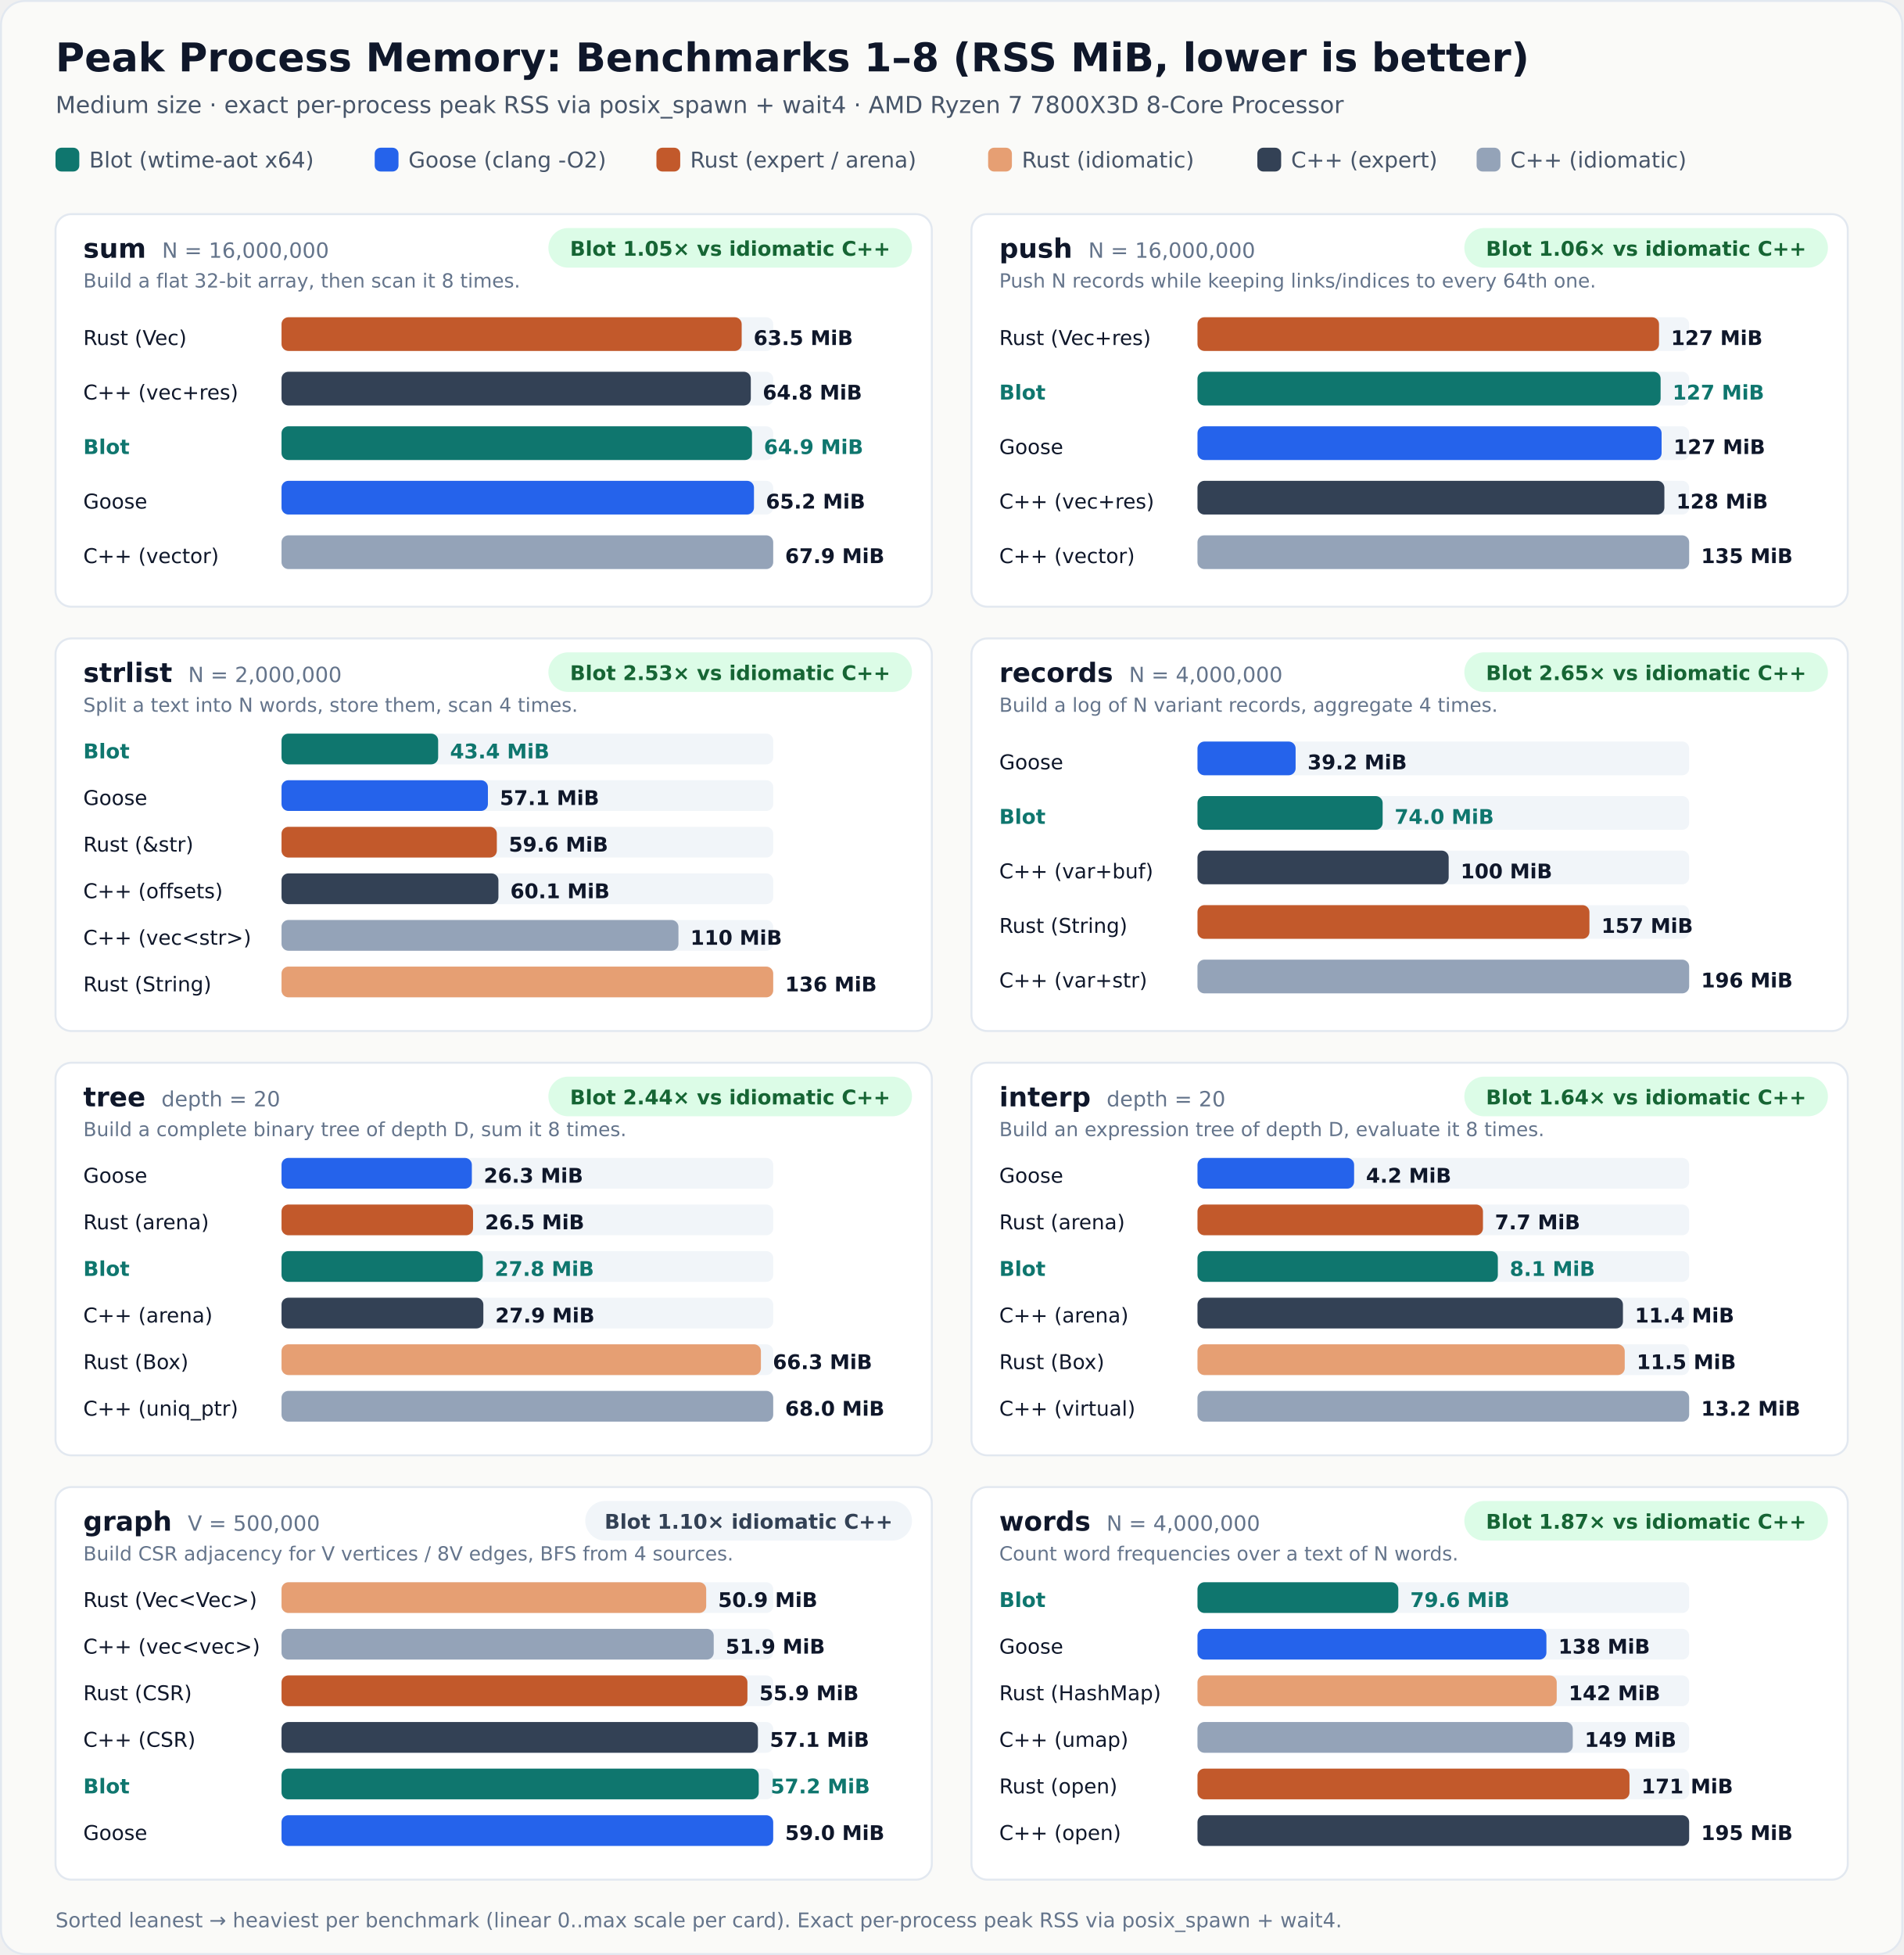
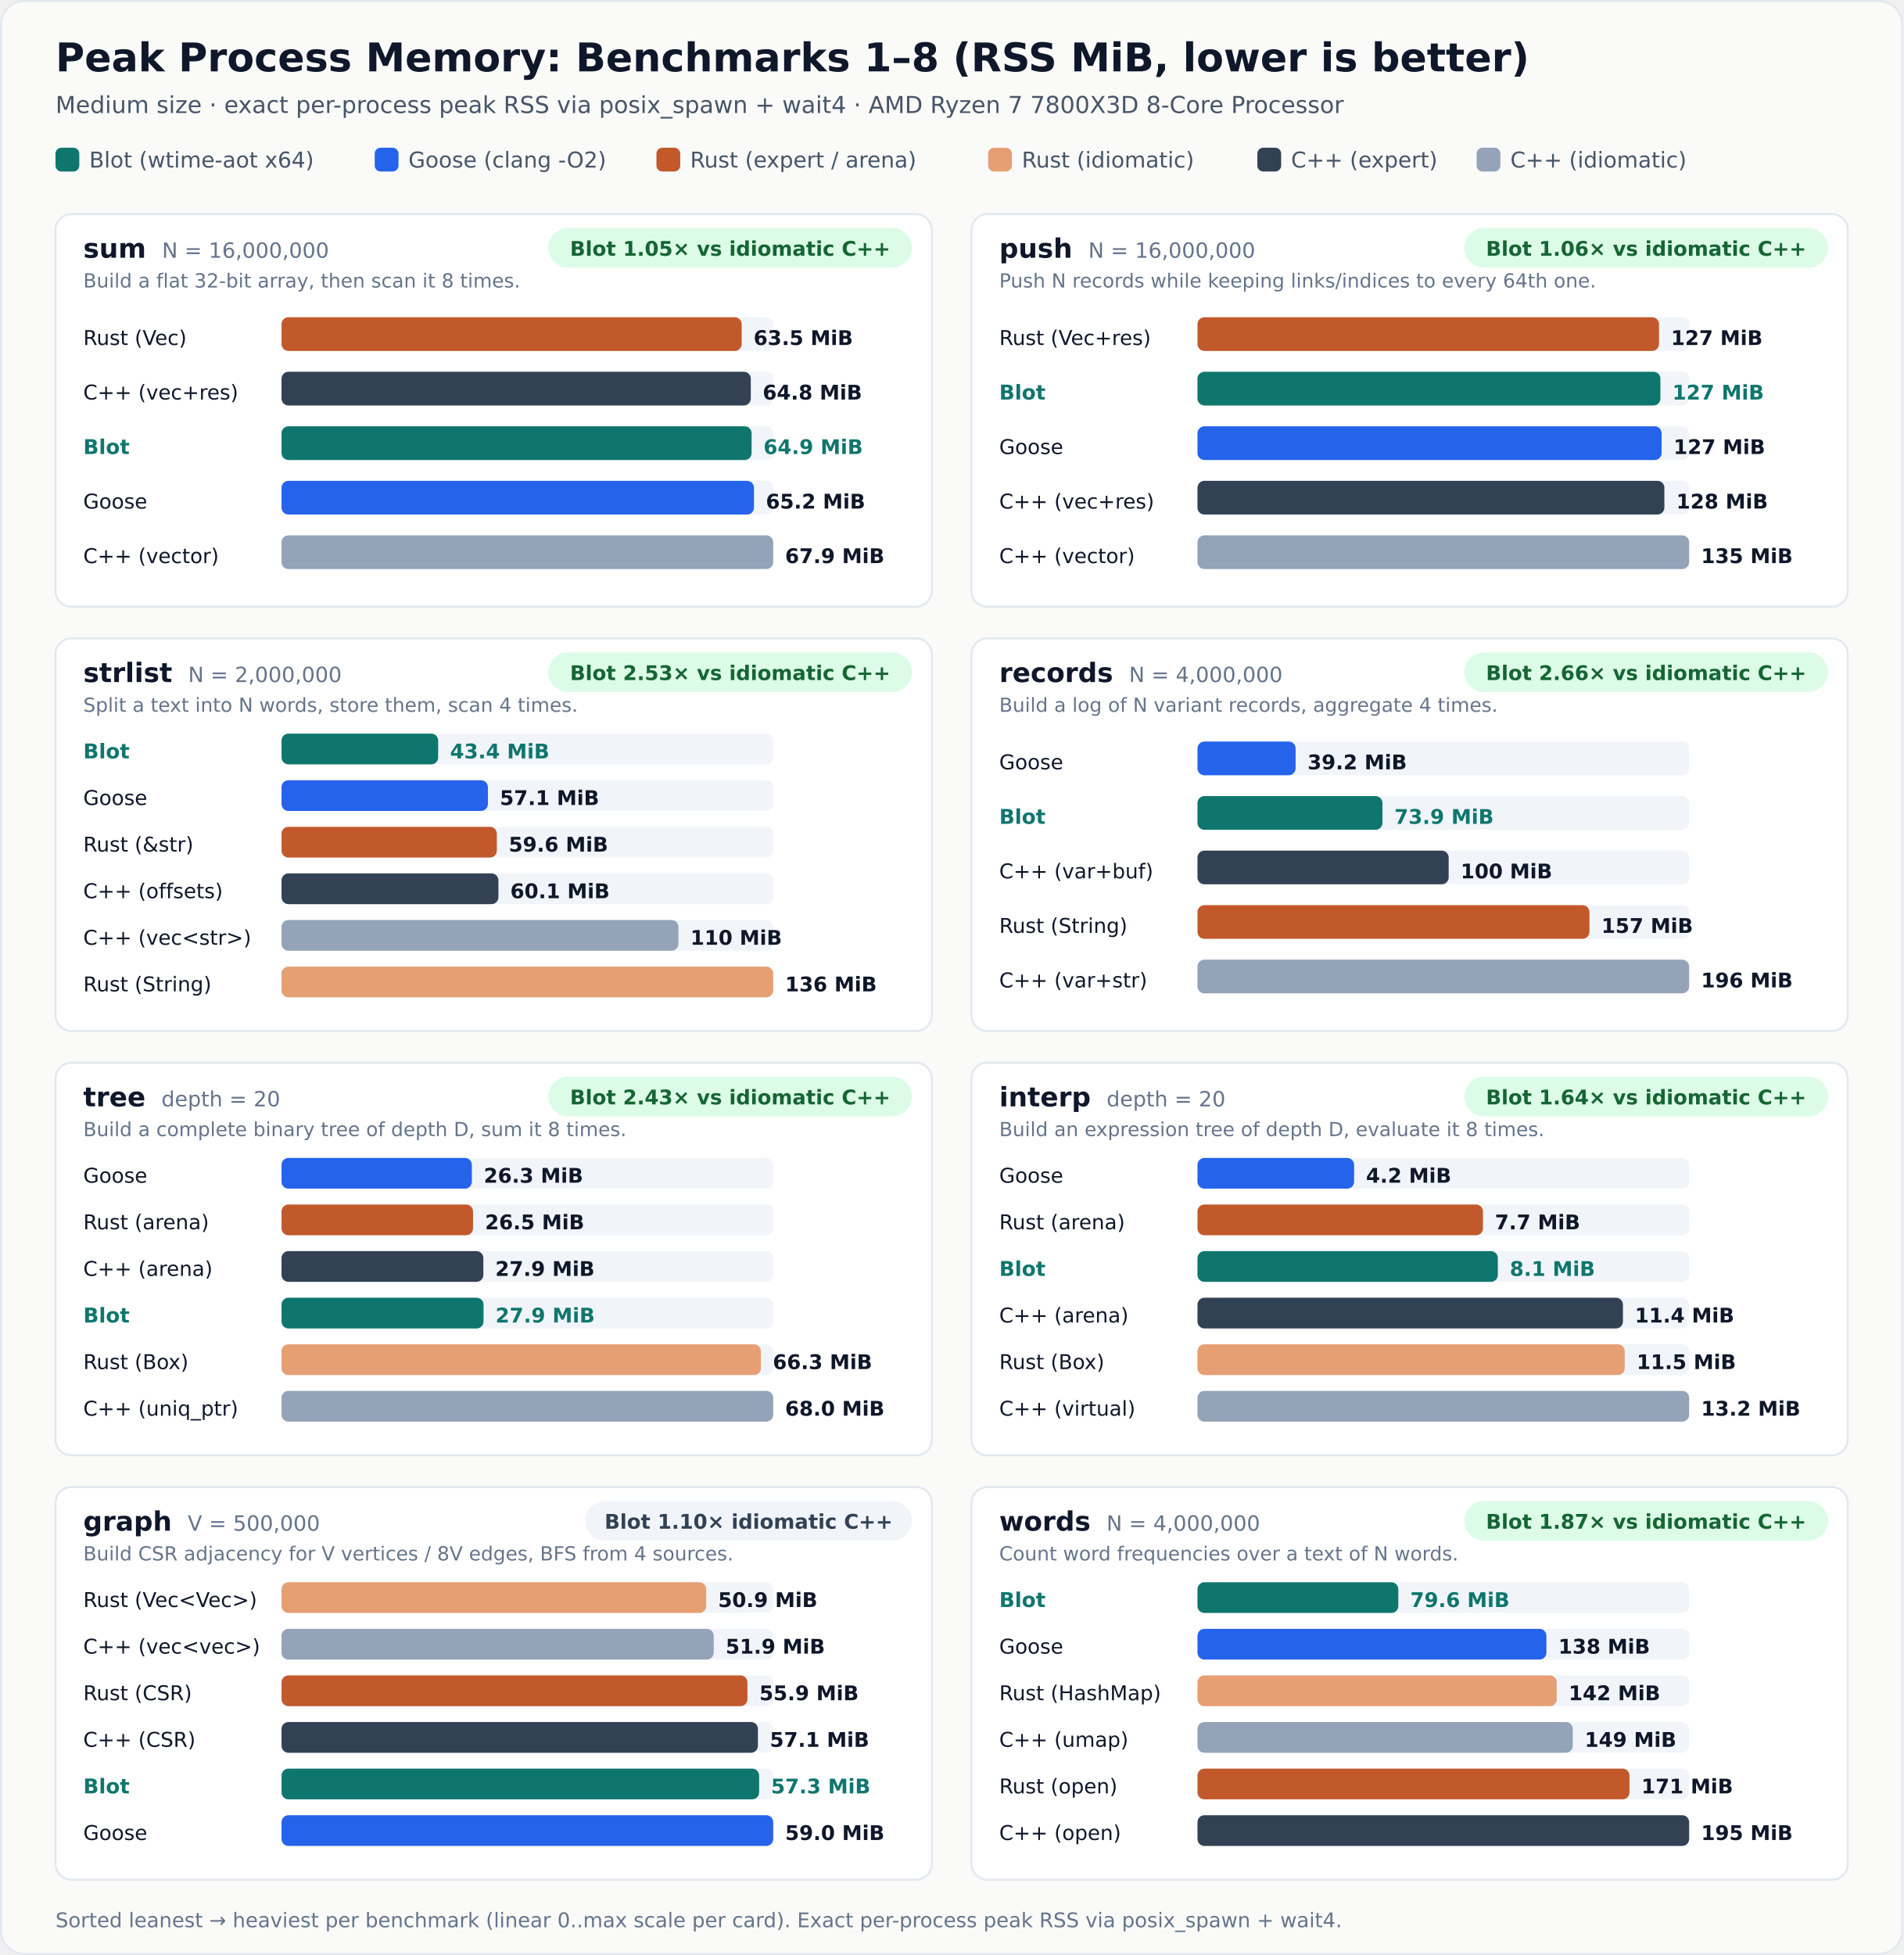
<svg xmlns="http://www.w3.org/2000/svg" width="960" height="986" viewBox="0 0 960 986" role="img" aria-label="Peak Process Memory: Benchmarks 1–8 (RSS MiB, lower is better)">
  <rect x="0.5" y="0.5" width="959" height="985" rx="12" fill="#fafaf8" stroke="#e2e8f0" />
  <text x="28.0" y="36.0" font-family="'DejaVu Sans', system-ui, -apple-system, 'Segoe UI', Helvetica, Arial, sans-serif" font-size="20" font-weight="700" fill="#0f172a" text-anchor="start">Peak Process Memory: Benchmarks 1–8 (RSS MiB, lower is better)</text>
  <text x="28.0" y="57.0" font-family="'DejaVu Sans', system-ui, -apple-system, 'Segoe UI', Helvetica, Arial, sans-serif" font-size="11.8" font-weight="400" fill="#475569" text-anchor="start">Medium size · exact per-process peak RSS via posix_spawn + wait4 · AMD Ryzen 7 7800X3D 8-Core Processor</text>
  <rect x="28.0" y="74.5" width="12" height="12" rx="3" fill="#0f766e" />
  <text x="45.0" y="84.5" font-family="'DejaVu Sans', system-ui, -apple-system, 'Segoe UI', Helvetica, Arial, sans-serif" font-size="11.0" font-weight="500" fill="#475569" text-anchor="start">Blot (wtime-aot x64)</text>
  <rect x="189.0" y="74.5" width="12" height="12" rx="3" fill="#2563eb" />
  <text x="206.0" y="84.5" font-family="'DejaVu Sans', system-ui, -apple-system, 'Segoe UI', Helvetica, Arial, sans-serif" font-size="11.0" font-weight="500" fill="#475569" text-anchor="start">Goose (clang -O2)</text>
  <rect x="331.1" y="74.5" width="12" height="12" rx="3" fill="#c2592b" />
  <text x="348.1" y="84.5" font-family="'DejaVu Sans', system-ui, -apple-system, 'Segoe UI', Helvetica, Arial, sans-serif" font-size="11.0" font-weight="500" fill="#475569" text-anchor="start">Rust (expert / arena)</text>
  <rect x="498.4" y="74.5" width="12" height="12" rx="3" fill="#e69f73" />
  <text x="515.4" y="84.5" font-family="'DejaVu Sans', system-ui, -apple-system, 'Segoe UI', Helvetica, Arial, sans-serif" font-size="11.0" font-weight="500" fill="#475569" text-anchor="start">Rust (idiomatic)</text>
  <rect x="634.2" y="74.5" width="12" height="12" rx="3" fill="#334155" />
  <text x="651.2" y="84.5" font-family="'DejaVu Sans', system-ui, -apple-system, 'Segoe UI', Helvetica, Arial, sans-serif" font-size="11.0" font-weight="500" fill="#475569" text-anchor="start">C++ (expert)</text>
  <rect x="744.8" y="74.5" width="12" height="12" rx="3" fill="#94a3b8" />
  <text x="761.8" y="84.5" font-family="'DejaVu Sans', system-ui, -apple-system, 'Segoe UI', Helvetica, Arial, sans-serif" font-size="11.0" font-weight="500" fill="#475569" text-anchor="start">C++ (idiomatic)</text>
  <rect x="28" y="108" width="442" height="198" rx="8" fill="#ffffff" stroke="#e2e8f0" />
  <text x="42.0" y="130.0" font-family="'DejaVu Sans', system-ui, -apple-system, 'Segoe UI', Helvetica, Arial, sans-serif" font-size="13.5" font-weight="700" fill="#0f172a">sum<tspan dx="8" font-size="10.6" font-weight="500" fill="#64748b">N = 16,000,000</tspan>
  </text>
  <rect x="276.6" y="115.0" width="183.4" height="20.0" rx="10" fill="#dcfce7" />
  <text x="368.3" y="129.0" font-family="'DejaVu Sans', system-ui, -apple-system, 'Segoe UI', Helvetica, Arial, sans-serif" font-size="10.2" font-weight="600" fill="#166534" text-anchor="middle">Blot 1.05× vs idiomatic C++</text>
  <text x="42.0" y="145.0" font-family="'DejaVu Sans', system-ui, -apple-system, 'Segoe UI', Helvetica, Arial, sans-serif" font-size="9.8" font-weight="400" fill="#64748b" text-anchor="start">Build a flat 32-bit array, then scan it 8 times.</text>
  <text x="42.0" y="174.0" font-family="'DejaVu Sans', system-ui, -apple-system, 'Segoe UI', Helvetica, Arial, sans-serif" font-size="10.3" font-weight="500" fill="#0f172a" text-anchor="start">Rust (Vec)</text>
  <rect x="142.0" y="160.0" width="248.0" height="17.0" rx="3.5" fill="#f1f5f9" />
  <rect x="142.0" y="160.0" width="232.1" height="17.0" rx="3.5" fill="#c2592b" />
  <text x="380.1" y="174.0" font-family="'DejaVu Sans', system-ui, -apple-system, 'Segoe UI', Helvetica, Arial, sans-serif" font-size="10.2" font-weight="600" fill="#0f172a" text-anchor="start">63.5 MiB</text>
  <text x="42.0" y="201.5" font-family="'DejaVu Sans', system-ui, -apple-system, 'Segoe UI', Helvetica, Arial, sans-serif" font-size="10.3" font-weight="500" fill="#0f172a" text-anchor="start">C++ (vec+res)</text>
  <rect x="142.0" y="187.5" width="248.0" height="17.0" rx="3.5" fill="#f1f5f9" />
  <rect x="142.0" y="187.5" width="236.7" height="17.0" rx="3.5" fill="#334155" />
  <text x="384.7" y="201.5" font-family="'DejaVu Sans', system-ui, -apple-system, 'Segoe UI', Helvetica, Arial, sans-serif" font-size="10.2" font-weight="600" fill="#0f172a" text-anchor="start">64.8 MiB</text>
  <text x="42.0" y="229.0" font-family="'DejaVu Sans', system-ui, -apple-system, 'Segoe UI', Helvetica, Arial, sans-serif" font-size="10.3" font-weight="700" fill="#0f766e" text-anchor="start">Blot</text>
  <rect x="142.0" y="215.0" width="248.0" height="17.0" rx="3.5" fill="#f1f5f9" />
-   <rect x="142.0" y="215.0" width="237.3" height="17.0" rx="3.5" fill="#0f766e" />
-   <text x="385.3" y="229.0" font-family="'DejaVu Sans', system-ui, -apple-system, 'Segoe UI', Helvetica, Arial, sans-serif" font-size="10.2" font-weight="700" fill="#0f766e" text-anchor="start">64.9 MiB</text>
+   <rect x="142.0" y="215.0" width="237.1" height="17.0" rx="3.5" fill="#0f766e" />
+   <text x="385.1" y="229.0" font-family="'DejaVu Sans', system-ui, -apple-system, 'Segoe UI', Helvetica, Arial, sans-serif" font-size="10.2" font-weight="700" fill="#0f766e" text-anchor="start">64.9 MiB</text>
  <text x="42.0" y="256.5" font-family="'DejaVu Sans', system-ui, -apple-system, 'Segoe UI', Helvetica, Arial, sans-serif" font-size="10.3" font-weight="500" fill="#0f172a" text-anchor="start">Goose</text>
  <rect x="142.0" y="242.5" width="248.0" height="17.0" rx="3.5" fill="#f1f5f9" />
  <rect x="142.0" y="242.5" width="238.3" height="17.0" rx="3.5" fill="#2563eb" />
  <text x="386.3" y="256.5" font-family="'DejaVu Sans', system-ui, -apple-system, 'Segoe UI', Helvetica, Arial, sans-serif" font-size="10.2" font-weight="600" fill="#0f172a" text-anchor="start">65.2 MiB</text>
  <text x="42.0" y="284.0" font-family="'DejaVu Sans', system-ui, -apple-system, 'Segoe UI', Helvetica, Arial, sans-serif" font-size="10.3" font-weight="500" fill="#0f172a" text-anchor="start">C++ (vector)</text>
  <rect x="142.0" y="270.0" width="248.0" height="17.0" rx="3.5" fill="#f1f5f9" />
  <rect x="142.0" y="270.0" width="248.0" height="17.0" rx="3.5" fill="#94a3b8" />
  <text x="396.0" y="284.0" font-family="'DejaVu Sans', system-ui, -apple-system, 'Segoe UI', Helvetica, Arial, sans-serif" font-size="10.2" font-weight="600" fill="#0f172a" text-anchor="start">67.9 MiB</text>
  <rect x="490" y="108" width="442" height="198" rx="8" fill="#ffffff" stroke="#e2e8f0" />
  <text x="504.0" y="130.0" font-family="'DejaVu Sans', system-ui, -apple-system, 'Segoe UI', Helvetica, Arial, sans-serif" font-size="13.5" font-weight="700" fill="#0f172a">push<tspan dx="8" font-size="10.6" font-weight="500" fill="#64748b">N = 16,000,000</tspan>
  </text>
  <rect x="738.6" y="115.0" width="183.4" height="20.0" rx="10" fill="#dcfce7" />
  <text x="830.3" y="129.0" font-family="'DejaVu Sans', system-ui, -apple-system, 'Segoe UI', Helvetica, Arial, sans-serif" font-size="10.2" font-weight="600" fill="#166534" text-anchor="middle">Blot 1.06× vs idiomatic C++</text>
  <text x="504.0" y="145.0" font-family="'DejaVu Sans', system-ui, -apple-system, 'Segoe UI', Helvetica, Arial, sans-serif" font-size="9.8" font-weight="400" fill="#64748b" text-anchor="start">Push N records while keeping links/indices to every 64th one.</text>
  <text x="504.0" y="174.0" font-family="'DejaVu Sans', system-ui, -apple-system, 'Segoe UI', Helvetica, Arial, sans-serif" font-size="10.3" font-weight="500" fill="#0f172a" text-anchor="start">Rust (Vec+res)</text>
  <rect x="604.0" y="160.0" width="248.0" height="17.0" rx="3.5" fill="#f1f5f9" />
  <rect x="604.0" y="160.0" width="232.8" height="17.0" rx="3.5" fill="#c2592b" />
  <text x="842.8" y="174.0" font-family="'DejaVu Sans', system-ui, -apple-system, 'Segoe UI', Helvetica, Arial, sans-serif" font-size="10.2" font-weight="600" fill="#0f172a" text-anchor="start">127 MiB</text>
  <text x="504.0" y="201.5" font-family="'DejaVu Sans', system-ui, -apple-system, 'Segoe UI', Helvetica, Arial, sans-serif" font-size="10.3" font-weight="700" fill="#0f766e" text-anchor="start">Blot</text>
  <rect x="604.0" y="187.5" width="248.0" height="17.0" rx="3.5" fill="#f1f5f9" />
-   <rect x="604.0" y="187.5" width="233.6" height="17.0" rx="3.5" fill="#0f766e" />
-   <text x="843.6" y="201.5" font-family="'DejaVu Sans', system-ui, -apple-system, 'Segoe UI', Helvetica, Arial, sans-serif" font-size="10.2" font-weight="700" fill="#0f766e" text-anchor="start">127 MiB</text>
+   <rect x="604.0" y="187.5" width="233.5" height="17.0" rx="3.5" fill="#0f766e" />
+   <text x="843.5" y="201.5" font-family="'DejaVu Sans', system-ui, -apple-system, 'Segoe UI', Helvetica, Arial, sans-serif" font-size="10.2" font-weight="700" fill="#0f766e" text-anchor="start">127 MiB</text>
  <text x="504.0" y="229.0" font-family="'DejaVu Sans', system-ui, -apple-system, 'Segoe UI', Helvetica, Arial, sans-serif" font-size="10.3" font-weight="500" fill="#0f172a" text-anchor="start">Goose</text>
  <rect x="604.0" y="215.0" width="248.0" height="17.0" rx="3.5" fill="#f1f5f9" />
  <rect x="604.0" y="215.0" width="234.1" height="17.0" rx="3.5" fill="#2563eb" />
  <text x="844.1" y="229.0" font-family="'DejaVu Sans', system-ui, -apple-system, 'Segoe UI', Helvetica, Arial, sans-serif" font-size="10.2" font-weight="600" fill="#0f172a" text-anchor="start">127 MiB</text>
  <text x="504.0" y="256.5" font-family="'DejaVu Sans', system-ui, -apple-system, 'Segoe UI', Helvetica, Arial, sans-serif" font-size="10.3" font-weight="500" fill="#0f172a" text-anchor="start">C++ (vec+res)</text>
  <rect x="604.0" y="242.5" width="248.0" height="17.0" rx="3.5" fill="#f1f5f9" />
  <rect x="604.0" y="242.5" width="235.5" height="17.0" rx="3.5" fill="#334155" />
  <text x="845.5" y="256.5" font-family="'DejaVu Sans', system-ui, -apple-system, 'Segoe UI', Helvetica, Arial, sans-serif" font-size="10.2" font-weight="600" fill="#0f172a" text-anchor="start">128 MiB</text>
  <text x="504.0" y="284.0" font-family="'DejaVu Sans', system-ui, -apple-system, 'Segoe UI', Helvetica, Arial, sans-serif" font-size="10.3" font-weight="500" fill="#0f172a" text-anchor="start">C++ (vector)</text>
  <rect x="604.0" y="270.0" width="248.0" height="17.0" rx="3.5" fill="#f1f5f9" />
  <rect x="604.0" y="270.0" width="248.0" height="17.0" rx="3.5" fill="#94a3b8" />
  <text x="858.0" y="284.0" font-family="'DejaVu Sans', system-ui, -apple-system, 'Segoe UI', Helvetica, Arial, sans-serif" font-size="10.2" font-weight="600" fill="#0f172a" text-anchor="start">135 MiB</text>
  <rect x="28" y="322" width="442" height="198" rx="8" fill="#ffffff" stroke="#e2e8f0" />
  <text x="42.0" y="344.0" font-family="'DejaVu Sans', system-ui, -apple-system, 'Segoe UI', Helvetica, Arial, sans-serif" font-size="13.5" font-weight="700" fill="#0f172a">strlist<tspan dx="8" font-size="10.6" font-weight="500" fill="#64748b">N = 2,000,000</tspan>
  </text>
  <rect x="276.6" y="329.0" width="183.4" height="20.0" rx="10" fill="#dcfce7" />
  <text x="368.3" y="343.0" font-family="'DejaVu Sans', system-ui, -apple-system, 'Segoe UI', Helvetica, Arial, sans-serif" font-size="10.2" font-weight="600" fill="#166534" text-anchor="middle">Blot 2.53× vs idiomatic C++</text>
  <text x="42.0" y="359.0" font-family="'DejaVu Sans', system-ui, -apple-system, 'Segoe UI', Helvetica, Arial, sans-serif" font-size="9.8" font-weight="400" fill="#64748b" text-anchor="start">Split a text into N words, store them, scan 4 times.</text>
  <text x="42.0" y="382.5" font-family="'DejaVu Sans', system-ui, -apple-system, 'Segoe UI', Helvetica, Arial, sans-serif" font-size="10.3" font-weight="700" fill="#0f766e" text-anchor="start">Blot</text>
  <rect x="142.0" y="370.0" width="248.0" height="15.5" rx="3.5" fill="#f1f5f9" />
  <rect x="142.0" y="370.0" width="79.0" height="15.5" rx="3.5" fill="#0f766e" />
  <text x="227.0" y="382.5" font-family="'DejaVu Sans', system-ui, -apple-system, 'Segoe UI', Helvetica, Arial, sans-serif" font-size="10.2" font-weight="700" fill="#0f766e" text-anchor="start">43.4 MiB</text>
  <text x="42.0" y="406.0" font-family="'DejaVu Sans', system-ui, -apple-system, 'Segoe UI', Helvetica, Arial, sans-serif" font-size="10.3" font-weight="500" fill="#0f172a" text-anchor="start">Goose</text>
  <rect x="142.0" y="393.5" width="248.0" height="15.5" rx="3.5" fill="#f1f5f9" />
  <rect x="142.0" y="393.5" width="104.1" height="15.5" rx="3.5" fill="#2563eb" />
  <text x="252.1" y="406.0" font-family="'DejaVu Sans', system-ui, -apple-system, 'Segoe UI', Helvetica, Arial, sans-serif" font-size="10.2" font-weight="600" fill="#0f172a" text-anchor="start">57.1 MiB</text>
  <text x="42.0" y="429.5" font-family="'DejaVu Sans', system-ui, -apple-system, 'Segoe UI', Helvetica, Arial, sans-serif" font-size="10.3" font-weight="500" fill="#0f172a" text-anchor="start">Rust (&amp;str)</text>
  <rect x="142.0" y="417.0" width="248.0" height="15.5" rx="3.5" fill="#f1f5f9" />
  <rect x="142.0" y="417.0" width="108.6" height="15.5" rx="3.5" fill="#c2592b" />
  <text x="256.6" y="429.5" font-family="'DejaVu Sans', system-ui, -apple-system, 'Segoe UI', Helvetica, Arial, sans-serif" font-size="10.2" font-weight="600" fill="#0f172a" text-anchor="start">59.6 MiB</text>
  <text x="42.0" y="453.0" font-family="'DejaVu Sans', system-ui, -apple-system, 'Segoe UI', Helvetica, Arial, sans-serif" font-size="10.3" font-weight="500" fill="#0f172a" text-anchor="start">C++ (offsets)</text>
  <rect x="142.0" y="440.5" width="248.0" height="15.5" rx="3.5" fill="#f1f5f9" />
  <rect x="142.0" y="440.5" width="109.4" height="15.5" rx="3.5" fill="#334155" />
  <text x="257.4" y="453.0" font-family="'DejaVu Sans', system-ui, -apple-system, 'Segoe UI', Helvetica, Arial, sans-serif" font-size="10.2" font-weight="600" fill="#0f172a" text-anchor="start">60.1 MiB</text>
  <text x="42.0" y="476.5" font-family="'DejaVu Sans', system-ui, -apple-system, 'Segoe UI', Helvetica, Arial, sans-serif" font-size="10.3" font-weight="500" fill="#0f172a" text-anchor="start">C++ (vec&lt;str&gt;)</text>
  <rect x="142.0" y="464.0" width="248.0" height="15.5" rx="3.5" fill="#f1f5f9" />
  <rect x="142.0" y="464.0" width="200.2" height="15.5" rx="3.5" fill="#94a3b8" />
  <text x="348.2" y="476.5" font-family="'DejaVu Sans', system-ui, -apple-system, 'Segoe UI', Helvetica, Arial, sans-serif" font-size="10.2" font-weight="600" fill="#0f172a" text-anchor="start">110 MiB</text>
  <text x="42.0" y="500.0" font-family="'DejaVu Sans', system-ui, -apple-system, 'Segoe UI', Helvetica, Arial, sans-serif" font-size="10.3" font-weight="500" fill="#0f172a" text-anchor="start">Rust (String)</text>
  <rect x="142.0" y="487.5" width="248.0" height="15.5" rx="3.5" fill="#f1f5f9" />
  <rect x="142.0" y="487.5" width="248.0" height="15.5" rx="3.5" fill="#e69f73" />
  <text x="396.0" y="500.0" font-family="'DejaVu Sans', system-ui, -apple-system, 'Segoe UI', Helvetica, Arial, sans-serif" font-size="10.2" font-weight="600" fill="#0f172a" text-anchor="start">136 MiB</text>
  <rect x="490" y="322" width="442" height="198" rx="8" fill="#ffffff" stroke="#e2e8f0" />
  <text x="504.0" y="344.0" font-family="'DejaVu Sans', system-ui, -apple-system, 'Segoe UI', Helvetica, Arial, sans-serif" font-size="13.5" font-weight="700" fill="#0f172a">records<tspan dx="8" font-size="10.6" font-weight="500" fill="#64748b">N = 4,000,000</tspan>
  </text>
  <rect x="738.6" y="329.0" width="183.4" height="20.0" rx="10" fill="#dcfce7" />
-   <text x="830.3" y="343.0" font-family="'DejaVu Sans', system-ui, -apple-system, 'Segoe UI', Helvetica, Arial, sans-serif" font-size="10.2" font-weight="600" fill="#166534" text-anchor="middle">Blot 2.65× vs idiomatic C++</text>
+   <text x="830.3" y="343.0" font-family="'DejaVu Sans', system-ui, -apple-system, 'Segoe UI', Helvetica, Arial, sans-serif" font-size="10.2" font-weight="600" fill="#166534" text-anchor="middle">Blot 2.66× vs idiomatic C++</text>
  <text x="504.0" y="359.0" font-family="'DejaVu Sans', system-ui, -apple-system, 'Segoe UI', Helvetica, Arial, sans-serif" font-size="9.8" font-weight="400" fill="#64748b" text-anchor="start">Build a log of N variant records, aggregate 4 times.</text>
  <text x="504.0" y="388.0" font-family="'DejaVu Sans', system-ui, -apple-system, 'Segoe UI', Helvetica, Arial, sans-serif" font-size="10.3" font-weight="500" fill="#0f172a" text-anchor="start">Goose</text>
  <rect x="604.0" y="374.0" width="248.0" height="17.0" rx="3.5" fill="#f1f5f9" />
  <rect x="604.0" y="374.0" width="49.5" height="17.0" rx="3.5" fill="#2563eb" />
  <text x="659.5" y="388.0" font-family="'DejaVu Sans', system-ui, -apple-system, 'Segoe UI', Helvetica, Arial, sans-serif" font-size="10.2" font-weight="600" fill="#0f172a" text-anchor="start">39.2 MiB</text>
  <text x="504.0" y="415.5" font-family="'DejaVu Sans', system-ui, -apple-system, 'Segoe UI', Helvetica, Arial, sans-serif" font-size="10.3" font-weight="700" fill="#0f766e" text-anchor="start">Blot</text>
  <rect x="604.0" y="401.5" width="248.0" height="17.0" rx="3.5" fill="#f1f5f9" />
-   <rect x="604.0" y="401.5" width="93.4" height="17.0" rx="3.5" fill="#0f766e" />
-   <text x="703.4" y="415.5" font-family="'DejaVu Sans', system-ui, -apple-system, 'Segoe UI', Helvetica, Arial, sans-serif" font-size="10.2" font-weight="700" fill="#0f766e" text-anchor="start">74.0 MiB</text>
+   <rect x="604.0" y="401.5" width="93.3" height="17.0" rx="3.5" fill="#0f766e" />
+   <text x="703.3" y="415.5" font-family="'DejaVu Sans', system-ui, -apple-system, 'Segoe UI', Helvetica, Arial, sans-serif" font-size="10.2" font-weight="700" fill="#0f766e" text-anchor="start">73.9 MiB</text>
  <text x="504.0" y="443.0" font-family="'DejaVu Sans', system-ui, -apple-system, 'Segoe UI', Helvetica, Arial, sans-serif" font-size="10.3" font-weight="500" fill="#0f172a" text-anchor="start">C++ (var+buf)</text>
  <rect x="604.0" y="429.0" width="248.0" height="17.0" rx="3.5" fill="#f1f5f9" />
  <rect x="604.0" y="429.0" width="126.7" height="17.0" rx="3.5" fill="#334155" />
  <text x="736.7" y="443.0" font-family="'DejaVu Sans', system-ui, -apple-system, 'Segoe UI', Helvetica, Arial, sans-serif" font-size="10.2" font-weight="600" fill="#0f172a" text-anchor="start">100 MiB</text>
  <text x="504.0" y="470.5" font-family="'DejaVu Sans', system-ui, -apple-system, 'Segoe UI', Helvetica, Arial, sans-serif" font-size="10.3" font-weight="500" fill="#0f172a" text-anchor="start">Rust (String)</text>
  <rect x="604.0" y="456.5" width="248.0" height="17.0" rx="3.5" fill="#f1f5f9" />
  <rect x="604.0" y="456.5" width="197.7" height="17.0" rx="3.5" fill="#c2592b" />
  <text x="807.7" y="470.5" font-family="'DejaVu Sans', system-ui, -apple-system, 'Segoe UI', Helvetica, Arial, sans-serif" font-size="10.2" font-weight="600" fill="#0f172a" text-anchor="start">157 MiB</text>
  <text x="504.0" y="498.0" font-family="'DejaVu Sans', system-ui, -apple-system, 'Segoe UI', Helvetica, Arial, sans-serif" font-size="10.3" font-weight="500" fill="#0f172a" text-anchor="start">C++ (var+str)</text>
  <rect x="604.0" y="484.0" width="248.0" height="17.0" rx="3.5" fill="#f1f5f9" />
  <rect x="604.0" y="484.0" width="248.0" height="17.0" rx="3.5" fill="#94a3b8" />
  <text x="858.0" y="498.0" font-family="'DejaVu Sans', system-ui, -apple-system, 'Segoe UI', Helvetica, Arial, sans-serif" font-size="10.2" font-weight="600" fill="#0f172a" text-anchor="start">196 MiB</text>
  <rect x="28" y="536" width="442" height="198" rx="8" fill="#ffffff" stroke="#e2e8f0" />
  <text x="42.0" y="558.0" font-family="'DejaVu Sans', system-ui, -apple-system, 'Segoe UI', Helvetica, Arial, sans-serif" font-size="13.5" font-weight="700" fill="#0f172a">tree<tspan dx="8" font-size="10.6" font-weight="500" fill="#64748b">depth = 20</tspan>
  </text>
  <rect x="276.6" y="543.0" width="183.4" height="20.0" rx="10" fill="#dcfce7" />
-   <text x="368.3" y="557.0" font-family="'DejaVu Sans', system-ui, -apple-system, 'Segoe UI', Helvetica, Arial, sans-serif" font-size="10.2" font-weight="600" fill="#166534" text-anchor="middle">Blot 2.44× vs idiomatic C++</text>
+   <text x="368.3" y="557.0" font-family="'DejaVu Sans', system-ui, -apple-system, 'Segoe UI', Helvetica, Arial, sans-serif" font-size="10.2" font-weight="600" fill="#166534" text-anchor="middle">Blot 2.43× vs idiomatic C++</text>
  <text x="42.0" y="573.0" font-family="'DejaVu Sans', system-ui, -apple-system, 'Segoe UI', Helvetica, Arial, sans-serif" font-size="9.8" font-weight="400" fill="#64748b" text-anchor="start">Build a complete binary tree of depth D, sum it 8 times.</text>
  <text x="42.0" y="596.5" font-family="'DejaVu Sans', system-ui, -apple-system, 'Segoe UI', Helvetica, Arial, sans-serif" font-size="10.3" font-weight="500" fill="#0f172a" text-anchor="start">Goose</text>
  <rect x="142.0" y="584.0" width="248.0" height="15.5" rx="3.5" fill="#f1f5f9" />
  <rect x="142.0" y="584.0" width="96.0" height="15.5" rx="3.5" fill="#2563eb" />
  <text x="244.0" y="596.5" font-family="'DejaVu Sans', system-ui, -apple-system, 'Segoe UI', Helvetica, Arial, sans-serif" font-size="10.2" font-weight="600" fill="#0f172a" text-anchor="start">26.3 MiB</text>
  <text x="42.0" y="620.0" font-family="'DejaVu Sans', system-ui, -apple-system, 'Segoe UI', Helvetica, Arial, sans-serif" font-size="10.3" font-weight="500" fill="#0f172a" text-anchor="start">Rust (arena)</text>
  <rect x="142.0" y="607.5" width="248.0" height="15.5" rx="3.5" fill="#f1f5f9" />
  <rect x="142.0" y="607.5" width="96.6" height="15.5" rx="3.5" fill="#c2592b" />
  <text x="244.6" y="620.0" font-family="'DejaVu Sans', system-ui, -apple-system, 'Segoe UI', Helvetica, Arial, sans-serif" font-size="10.2" font-weight="600" fill="#0f172a" text-anchor="start">26.5 MiB</text>
-   <text x="42.0" y="643.5" font-family="'DejaVu Sans', system-ui, -apple-system, 'Segoe UI', Helvetica, Arial, sans-serif" font-size="10.3" font-weight="700" fill="#0f766e" text-anchor="start">Blot</text>
+   <text x="42.0" y="643.5" font-family="'DejaVu Sans', system-ui, -apple-system, 'Segoe UI', Helvetica, Arial, sans-serif" font-size="10.3" font-weight="500" fill="#0f172a" text-anchor="start">C++ (arena)</text>
  <rect x="142.0" y="631.0" width="248.0" height="15.5" rx="3.5" fill="#f1f5f9" />
-   <rect x="142.0" y="631.0" width="101.5" height="15.5" rx="3.5" fill="#0f766e" />
-   <text x="249.5" y="643.5" font-family="'DejaVu Sans', system-ui, -apple-system, 'Segoe UI', Helvetica, Arial, sans-serif" font-size="10.2" font-weight="700" fill="#0f766e" text-anchor="start">27.8 MiB</text>
-   <text x="42.0" y="667.0" font-family="'DejaVu Sans', system-ui, -apple-system, 'Segoe UI', Helvetica, Arial, sans-serif" font-size="10.3" font-weight="500" fill="#0f172a" text-anchor="start">C++ (arena)</text>
+   <rect x="142.0" y="631.0" width="101.8" height="15.5" rx="3.5" fill="#334155" />
+   <text x="249.8" y="643.5" font-family="'DejaVu Sans', system-ui, -apple-system, 'Segoe UI', Helvetica, Arial, sans-serif" font-size="10.2" font-weight="600" fill="#0f172a" text-anchor="start">27.9 MiB</text>
+   <text x="42.0" y="667.0" font-family="'DejaVu Sans', system-ui, -apple-system, 'Segoe UI', Helvetica, Arial, sans-serif" font-size="10.3" font-weight="700" fill="#0f766e" text-anchor="start">Blot</text>
  <rect x="142.0" y="654.5" width="248.0" height="15.5" rx="3.5" fill="#f1f5f9" />
-   <rect x="142.0" y="654.5" width="101.8" height="15.5" rx="3.5" fill="#334155" />
-   <text x="249.8" y="667.0" font-family="'DejaVu Sans', system-ui, -apple-system, 'Segoe UI', Helvetica, Arial, sans-serif" font-size="10.2" font-weight="600" fill="#0f172a" text-anchor="start">27.9 MiB</text>
+   <rect x="142.0" y="654.5" width="101.9" height="15.5" rx="3.5" fill="#0f766e" />
+   <text x="249.9" y="667.0" font-family="'DejaVu Sans', system-ui, -apple-system, 'Segoe UI', Helvetica, Arial, sans-serif" font-size="10.2" font-weight="700" fill="#0f766e" text-anchor="start">27.9 MiB</text>
  <text x="42.0" y="690.5" font-family="'DejaVu Sans', system-ui, -apple-system, 'Segoe UI', Helvetica, Arial, sans-serif" font-size="10.3" font-weight="500" fill="#0f172a" text-anchor="start">Rust (Box)</text>
  <rect x="142.0" y="678.0" width="248.0" height="15.5" rx="3.5" fill="#f1f5f9" />
  <rect x="142.0" y="678.0" width="241.8" height="15.5" rx="3.5" fill="#e69f73" />
  <text x="389.8" y="690.5" font-family="'DejaVu Sans', system-ui, -apple-system, 'Segoe UI', Helvetica, Arial, sans-serif" font-size="10.2" font-weight="600" fill="#0f172a" text-anchor="start">66.3 MiB</text>
  <text x="42.0" y="714.0" font-family="'DejaVu Sans', system-ui, -apple-system, 'Segoe UI', Helvetica, Arial, sans-serif" font-size="10.3" font-weight="500" fill="#0f172a" text-anchor="start">C++ (uniq_ptr)</text>
  <rect x="142.0" y="701.5" width="248.0" height="15.5" rx="3.5" fill="#f1f5f9" />
  <rect x="142.0" y="701.5" width="248.0" height="15.5" rx="3.5" fill="#94a3b8" />
  <text x="396.0" y="714.0" font-family="'DejaVu Sans', system-ui, -apple-system, 'Segoe UI', Helvetica, Arial, sans-serif" font-size="10.2" font-weight="600" fill="#0f172a" text-anchor="start">68.0 MiB</text>
  <rect x="490" y="536" width="442" height="198" rx="8" fill="#ffffff" stroke="#e2e8f0" />
  <text x="504.0" y="558.0" font-family="'DejaVu Sans', system-ui, -apple-system, 'Segoe UI', Helvetica, Arial, sans-serif" font-size="13.5" font-weight="700" fill="#0f172a">interp<tspan dx="8" font-size="10.6" font-weight="500" fill="#64748b">depth = 20</tspan>
  </text>
  <rect x="738.6" y="543.0" width="183.4" height="20.0" rx="10" fill="#dcfce7" />
  <text x="830.3" y="557.0" font-family="'DejaVu Sans', system-ui, -apple-system, 'Segoe UI', Helvetica, Arial, sans-serif" font-size="10.2" font-weight="600" fill="#166534" text-anchor="middle">Blot 1.64× vs idiomatic C++</text>
  <text x="504.0" y="573.0" font-family="'DejaVu Sans', system-ui, -apple-system, 'Segoe UI', Helvetica, Arial, sans-serif" font-size="9.8" font-weight="400" fill="#64748b" text-anchor="start">Build an expression tree of depth D, evaluate it 8 times.</text>
  <text x="504.0" y="596.5" font-family="'DejaVu Sans', system-ui, -apple-system, 'Segoe UI', Helvetica, Arial, sans-serif" font-size="10.3" font-weight="500" fill="#0f172a" text-anchor="start">Goose</text>
  <rect x="604.0" y="584.0" width="248.0" height="15.5" rx="3.5" fill="#f1f5f9" />
  <rect x="604.0" y="584.0" width="79.0" height="15.5" rx="3.5" fill="#2563eb" />
  <text x="689.0" y="596.5" font-family="'DejaVu Sans', system-ui, -apple-system, 'Segoe UI', Helvetica, Arial, sans-serif" font-size="10.2" font-weight="600" fill="#0f172a" text-anchor="start">4.2 MiB</text>
  <text x="504.0" y="620.0" font-family="'DejaVu Sans', system-ui, -apple-system, 'Segoe UI', Helvetica, Arial, sans-serif" font-size="10.3" font-weight="500" fill="#0f172a" text-anchor="start">Rust (arena)</text>
  <rect x="604.0" y="607.5" width="248.0" height="15.5" rx="3.5" fill="#f1f5f9" />
  <rect x="604.0" y="607.5" width="144.0" height="15.5" rx="3.5" fill="#c2592b" />
  <text x="754.0" y="620.0" font-family="'DejaVu Sans', system-ui, -apple-system, 'Segoe UI', Helvetica, Arial, sans-serif" font-size="10.2" font-weight="600" fill="#0f172a" text-anchor="start">7.7 MiB</text>
  <text x="504.0" y="643.5" font-family="'DejaVu Sans', system-ui, -apple-system, 'Segoe UI', Helvetica, Arial, sans-serif" font-size="10.3" font-weight="700" fill="#0f766e" text-anchor="start">Blot</text>
  <rect x="604.0" y="631.0" width="248.0" height="15.5" rx="3.5" fill="#f1f5f9" />
  <rect x="604.0" y="631.0" width="151.5" height="15.5" rx="3.5" fill="#0f766e" />
  <text x="761.5" y="643.5" font-family="'DejaVu Sans', system-ui, -apple-system, 'Segoe UI', Helvetica, Arial, sans-serif" font-size="10.2" font-weight="700" fill="#0f766e" text-anchor="start">8.1 MiB</text>
  <text x="504.0" y="667.0" font-family="'DejaVu Sans', system-ui, -apple-system, 'Segoe UI', Helvetica, Arial, sans-serif" font-size="10.3" font-weight="500" fill="#0f172a" text-anchor="start">C++ (arena)</text>
  <rect x="604.0" y="654.5" width="248.0" height="15.5" rx="3.5" fill="#f1f5f9" />
  <rect x="604.0" y="654.5" width="214.6" height="15.5" rx="3.5" fill="#334155" />
  <text x="824.6" y="667.0" font-family="'DejaVu Sans', system-ui, -apple-system, 'Segoe UI', Helvetica, Arial, sans-serif" font-size="10.2" font-weight="600" fill="#0f172a" text-anchor="start">11.4 MiB</text>
  <text x="504.0" y="690.5" font-family="'DejaVu Sans', system-ui, -apple-system, 'Segoe UI', Helvetica, Arial, sans-serif" font-size="10.3" font-weight="500" fill="#0f172a" text-anchor="start">Rust (Box)</text>
  <rect x="604.0" y="678.0" width="248.0" height="15.5" rx="3.5" fill="#f1f5f9" />
  <rect x="604.0" y="678.0" width="215.5" height="15.5" rx="3.5" fill="#e69f73" />
  <text x="825.5" y="690.5" font-family="'DejaVu Sans', system-ui, -apple-system, 'Segoe UI', Helvetica, Arial, sans-serif" font-size="10.2" font-weight="600" fill="#0f172a" text-anchor="start">11.5 MiB</text>
  <text x="504.0" y="714.0" font-family="'DejaVu Sans', system-ui, -apple-system, 'Segoe UI', Helvetica, Arial, sans-serif" font-size="10.3" font-weight="500" fill="#0f172a" text-anchor="start">C++ (virtual)</text>
  <rect x="604.0" y="701.5" width="248.0" height="15.5" rx="3.5" fill="#f1f5f9" />
  <rect x="604.0" y="701.5" width="248.0" height="15.5" rx="3.5" fill="#94a3b8" />
  <text x="858.0" y="714.0" font-family="'DejaVu Sans', system-ui, -apple-system, 'Segoe UI', Helvetica, Arial, sans-serif" font-size="10.2" font-weight="600" fill="#0f172a" text-anchor="start">13.2 MiB</text>
  <rect x="28" y="750" width="442" height="198" rx="8" fill="#ffffff" stroke="#e2e8f0" />
  <text x="42.0" y="772.0" font-family="'DejaVu Sans', system-ui, -apple-system, 'Segoe UI', Helvetica, Arial, sans-serif" font-size="13.5" font-weight="700" fill="#0f172a">graph<tspan dx="8" font-size="10.6" font-weight="500" fill="#64748b">V = 500,000</tspan>
  </text>
  <rect x="295.2" y="757.0" width="164.8" height="20.0" rx="10" fill="#f1f5f9" />
  <text x="377.6" y="771.0" font-family="'DejaVu Sans', system-ui, -apple-system, 'Segoe UI', Helvetica, Arial, sans-serif" font-size="10.2" font-weight="600" fill="#334155" text-anchor="middle">Blot 1.10× idiomatic C++</text>
  <text x="42.0" y="787.0" font-family="'DejaVu Sans', system-ui, -apple-system, 'Segoe UI', Helvetica, Arial, sans-serif" font-size="9.8" font-weight="400" fill="#64748b" text-anchor="start">Build CSR adjacency for V vertices / 8V edges, BFS from 4 sources.</text>
  <text x="42.0" y="810.5" font-family="'DejaVu Sans', system-ui, -apple-system, 'Segoe UI', Helvetica, Arial, sans-serif" font-size="10.3" font-weight="500" fill="#0f172a" text-anchor="start">Rust (Vec&lt;Vec&gt;)</text>
  <rect x="142.0" y="798.0" width="248.0" height="15.5" rx="3.5" fill="#f1f5f9" />
  <rect x="142.0" y="798.0" width="214.2" height="15.5" rx="3.5" fill="#e69f73" />
  <text x="362.2" y="810.5" font-family="'DejaVu Sans', system-ui, -apple-system, 'Segoe UI', Helvetica, Arial, sans-serif" font-size="10.2" font-weight="600" fill="#0f172a" text-anchor="start">50.9 MiB</text>
  <text x="42.0" y="834.0" font-family="'DejaVu Sans', system-ui, -apple-system, 'Segoe UI', Helvetica, Arial, sans-serif" font-size="10.3" font-weight="500" fill="#0f172a" text-anchor="start">C++ (vec&lt;vec&gt;)</text>
  <rect x="142.0" y="821.5" width="248.0" height="15.5" rx="3.5" fill="#f1f5f9" />
  <rect x="142.0" y="821.5" width="218.0" height="15.5" rx="3.5" fill="#94a3b8" />
  <text x="366.0" y="834.0" font-family="'DejaVu Sans', system-ui, -apple-system, 'Segoe UI', Helvetica, Arial, sans-serif" font-size="10.2" font-weight="600" fill="#0f172a" text-anchor="start">51.9 MiB</text>
  <text x="42.0" y="857.5" font-family="'DejaVu Sans', system-ui, -apple-system, 'Segoe UI', Helvetica, Arial, sans-serif" font-size="10.3" font-weight="500" fill="#0f172a" text-anchor="start">Rust (CSR)</text>
  <rect x="142.0" y="845.0" width="248.0" height="15.5" rx="3.5" fill="#f1f5f9" />
  <rect x="142.0" y="845.0" width="235.0" height="15.5" rx="3.5" fill="#c2592b" />
  <text x="383.0" y="857.5" font-family="'DejaVu Sans', system-ui, -apple-system, 'Segoe UI', Helvetica, Arial, sans-serif" font-size="10.2" font-weight="600" fill="#0f172a" text-anchor="start">55.9 MiB</text>
  <text x="42.0" y="881.0" font-family="'DejaVu Sans', system-ui, -apple-system, 'Segoe UI', Helvetica, Arial, sans-serif" font-size="10.3" font-weight="500" fill="#0f172a" text-anchor="start">C++ (CSR)</text>
  <rect x="142.0" y="868.5" width="248.0" height="15.5" rx="3.5" fill="#f1f5f9" />
  <rect x="142.0" y="868.5" width="240.3" height="15.5" rx="3.5" fill="#334155" />
  <text x="388.3" y="881.0" font-family="'DejaVu Sans', system-ui, -apple-system, 'Segoe UI', Helvetica, Arial, sans-serif" font-size="10.2" font-weight="600" fill="#0f172a" text-anchor="start">57.1 MiB</text>
  <text x="42.0" y="904.5" font-family="'DejaVu Sans', system-ui, -apple-system, 'Segoe UI', Helvetica, Arial, sans-serif" font-size="10.3" font-weight="700" fill="#0f766e" text-anchor="start">Blot</text>
  <rect x="142.0" y="892.0" width="248.0" height="15.5" rx="3.5" fill="#f1f5f9" />
-   <rect x="142.0" y="892.0" width="240.7" height="15.5" rx="3.5" fill="#0f766e" />
-   <text x="388.7" y="904.5" font-family="'DejaVu Sans', system-ui, -apple-system, 'Segoe UI', Helvetica, Arial, sans-serif" font-size="10.2" font-weight="700" fill="#0f766e" text-anchor="start">57.2 MiB</text>
+   <rect x="142.0" y="892.0" width="240.9" height="15.5" rx="3.5" fill="#0f766e" />
+   <text x="388.9" y="904.5" font-family="'DejaVu Sans', system-ui, -apple-system, 'Segoe UI', Helvetica, Arial, sans-serif" font-size="10.2" font-weight="700" fill="#0f766e" text-anchor="start">57.3 MiB</text>
  <text x="42.0" y="928.0" font-family="'DejaVu Sans', system-ui, -apple-system, 'Segoe UI', Helvetica, Arial, sans-serif" font-size="10.3" font-weight="500" fill="#0f172a" text-anchor="start">Goose</text>
  <rect x="142.0" y="915.5" width="248.0" height="15.5" rx="3.5" fill="#f1f5f9" />
  <rect x="142.0" y="915.5" width="248.0" height="15.5" rx="3.5" fill="#2563eb" />
  <text x="396.0" y="928.0" font-family="'DejaVu Sans', system-ui, -apple-system, 'Segoe UI', Helvetica, Arial, sans-serif" font-size="10.2" font-weight="600" fill="#0f172a" text-anchor="start">59.0 MiB</text>
  <rect x="490" y="750" width="442" height="198" rx="8" fill="#ffffff" stroke="#e2e8f0" />
  <text x="504.0" y="772.0" font-family="'DejaVu Sans', system-ui, -apple-system, 'Segoe UI', Helvetica, Arial, sans-serif" font-size="13.5" font-weight="700" fill="#0f172a">words<tspan dx="8" font-size="10.6" font-weight="500" fill="#64748b">N = 4,000,000</tspan>
  </text>
  <rect x="738.6" y="757.0" width="183.4" height="20.0" rx="10" fill="#dcfce7" />
  <text x="830.3" y="771.0" font-family="'DejaVu Sans', system-ui, -apple-system, 'Segoe UI', Helvetica, Arial, sans-serif" font-size="10.2" font-weight="600" fill="#166534" text-anchor="middle">Blot 1.87× vs idiomatic C++</text>
  <text x="504.0" y="787.0" font-family="'DejaVu Sans', system-ui, -apple-system, 'Segoe UI', Helvetica, Arial, sans-serif" font-size="9.8" font-weight="400" fill="#64748b" text-anchor="start">Count word frequencies over a text of N words.</text>
  <text x="504.0" y="810.5" font-family="'DejaVu Sans', system-ui, -apple-system, 'Segoe UI', Helvetica, Arial, sans-serif" font-size="10.3" font-weight="700" fill="#0f766e" text-anchor="start">Blot</text>
  <rect x="604.0" y="798.0" width="248.0" height="15.5" rx="3.5" fill="#f1f5f9" />
  <rect x="604.0" y="798.0" width="101.3" height="15.5" rx="3.5" fill="#0f766e" />
  <text x="711.3" y="810.5" font-family="'DejaVu Sans', system-ui, -apple-system, 'Segoe UI', Helvetica, Arial, sans-serif" font-size="10.2" font-weight="700" fill="#0f766e" text-anchor="start">79.6 MiB</text>
  <text x="504.0" y="834.0" font-family="'DejaVu Sans', system-ui, -apple-system, 'Segoe UI', Helvetica, Arial, sans-serif" font-size="10.3" font-weight="500" fill="#0f172a" text-anchor="start">Goose</text>
  <rect x="604.0" y="821.5" width="248.0" height="15.5" rx="3.5" fill="#f1f5f9" />
  <rect x="604.0" y="821.5" width="176.0" height="15.5" rx="3.5" fill="#2563eb" />
  <text x="786.0" y="834.0" font-family="'DejaVu Sans', system-ui, -apple-system, 'Segoe UI', Helvetica, Arial, sans-serif" font-size="10.2" font-weight="600" fill="#0f172a" text-anchor="start">138 MiB</text>
  <text x="504.0" y="857.5" font-family="'DejaVu Sans', system-ui, -apple-system, 'Segoe UI', Helvetica, Arial, sans-serif" font-size="10.3" font-weight="500" fill="#0f172a" text-anchor="start">Rust (HashMap)</text>
  <rect x="604.0" y="845.0" width="248.0" height="15.5" rx="3.5" fill="#f1f5f9" />
  <rect x="604.0" y="845.0" width="181.2" height="15.5" rx="3.5" fill="#e69f73" />
  <text x="791.2" y="857.5" font-family="'DejaVu Sans', system-ui, -apple-system, 'Segoe UI', Helvetica, Arial, sans-serif" font-size="10.2" font-weight="600" fill="#0f172a" text-anchor="start">142 MiB</text>
  <text x="504.0" y="881.0" font-family="'DejaVu Sans', system-ui, -apple-system, 'Segoe UI', Helvetica, Arial, sans-serif" font-size="10.3" font-weight="500" fill="#0f172a" text-anchor="start">C++ (umap)</text>
  <rect x="604.0" y="868.5" width="248.0" height="15.5" rx="3.5" fill="#f1f5f9" />
  <rect x="604.0" y="868.5" width="189.3" height="15.5" rx="3.5" fill="#94a3b8" />
  <text x="799.3" y="881.0" font-family="'DejaVu Sans', system-ui, -apple-system, 'Segoe UI', Helvetica, Arial, sans-serif" font-size="10.2" font-weight="600" fill="#0f172a" text-anchor="start">149 MiB</text>
  <text x="504.0" y="904.5" font-family="'DejaVu Sans', system-ui, -apple-system, 'Segoe UI', Helvetica, Arial, sans-serif" font-size="10.3" font-weight="500" fill="#0f172a" text-anchor="start">Rust (open)</text>
  <rect x="604.0" y="892.0" width="248.0" height="15.5" rx="3.5" fill="#f1f5f9" />
  <rect x="604.0" y="892.0" width="217.9" height="15.5" rx="3.5" fill="#c2592b" />
  <text x="827.9" y="904.5" font-family="'DejaVu Sans', system-ui, -apple-system, 'Segoe UI', Helvetica, Arial, sans-serif" font-size="10.2" font-weight="600" fill="#0f172a" text-anchor="start">171 MiB</text>
  <text x="504.0" y="928.0" font-family="'DejaVu Sans', system-ui, -apple-system, 'Segoe UI', Helvetica, Arial, sans-serif" font-size="10.3" font-weight="500" fill="#0f172a" text-anchor="start">C++ (open)</text>
  <rect x="604.0" y="915.5" width="248.0" height="15.5" rx="3.5" fill="#f1f5f9" />
  <rect x="604.0" y="915.5" width="248.0" height="15.5" rx="3.5" fill="#334155" />
  <text x="858.0" y="928.0" font-family="'DejaVu Sans', system-ui, -apple-system, 'Segoe UI', Helvetica, Arial, sans-serif" font-size="10.2" font-weight="600" fill="#0f172a" text-anchor="start">195 MiB</text>
  <text x="28.0" y="972.0" font-family="'DejaVu Sans', system-ui, -apple-system, 'Segoe UI', Helvetica, Arial, sans-serif" font-size="10.2" font-weight="400" fill="#64748b" text-anchor="start">Sorted leanest → heaviest per benchmark (linear 0..max scale per card). Exact per-process peak RSS via posix_spawn + wait4.</text>
</svg>
